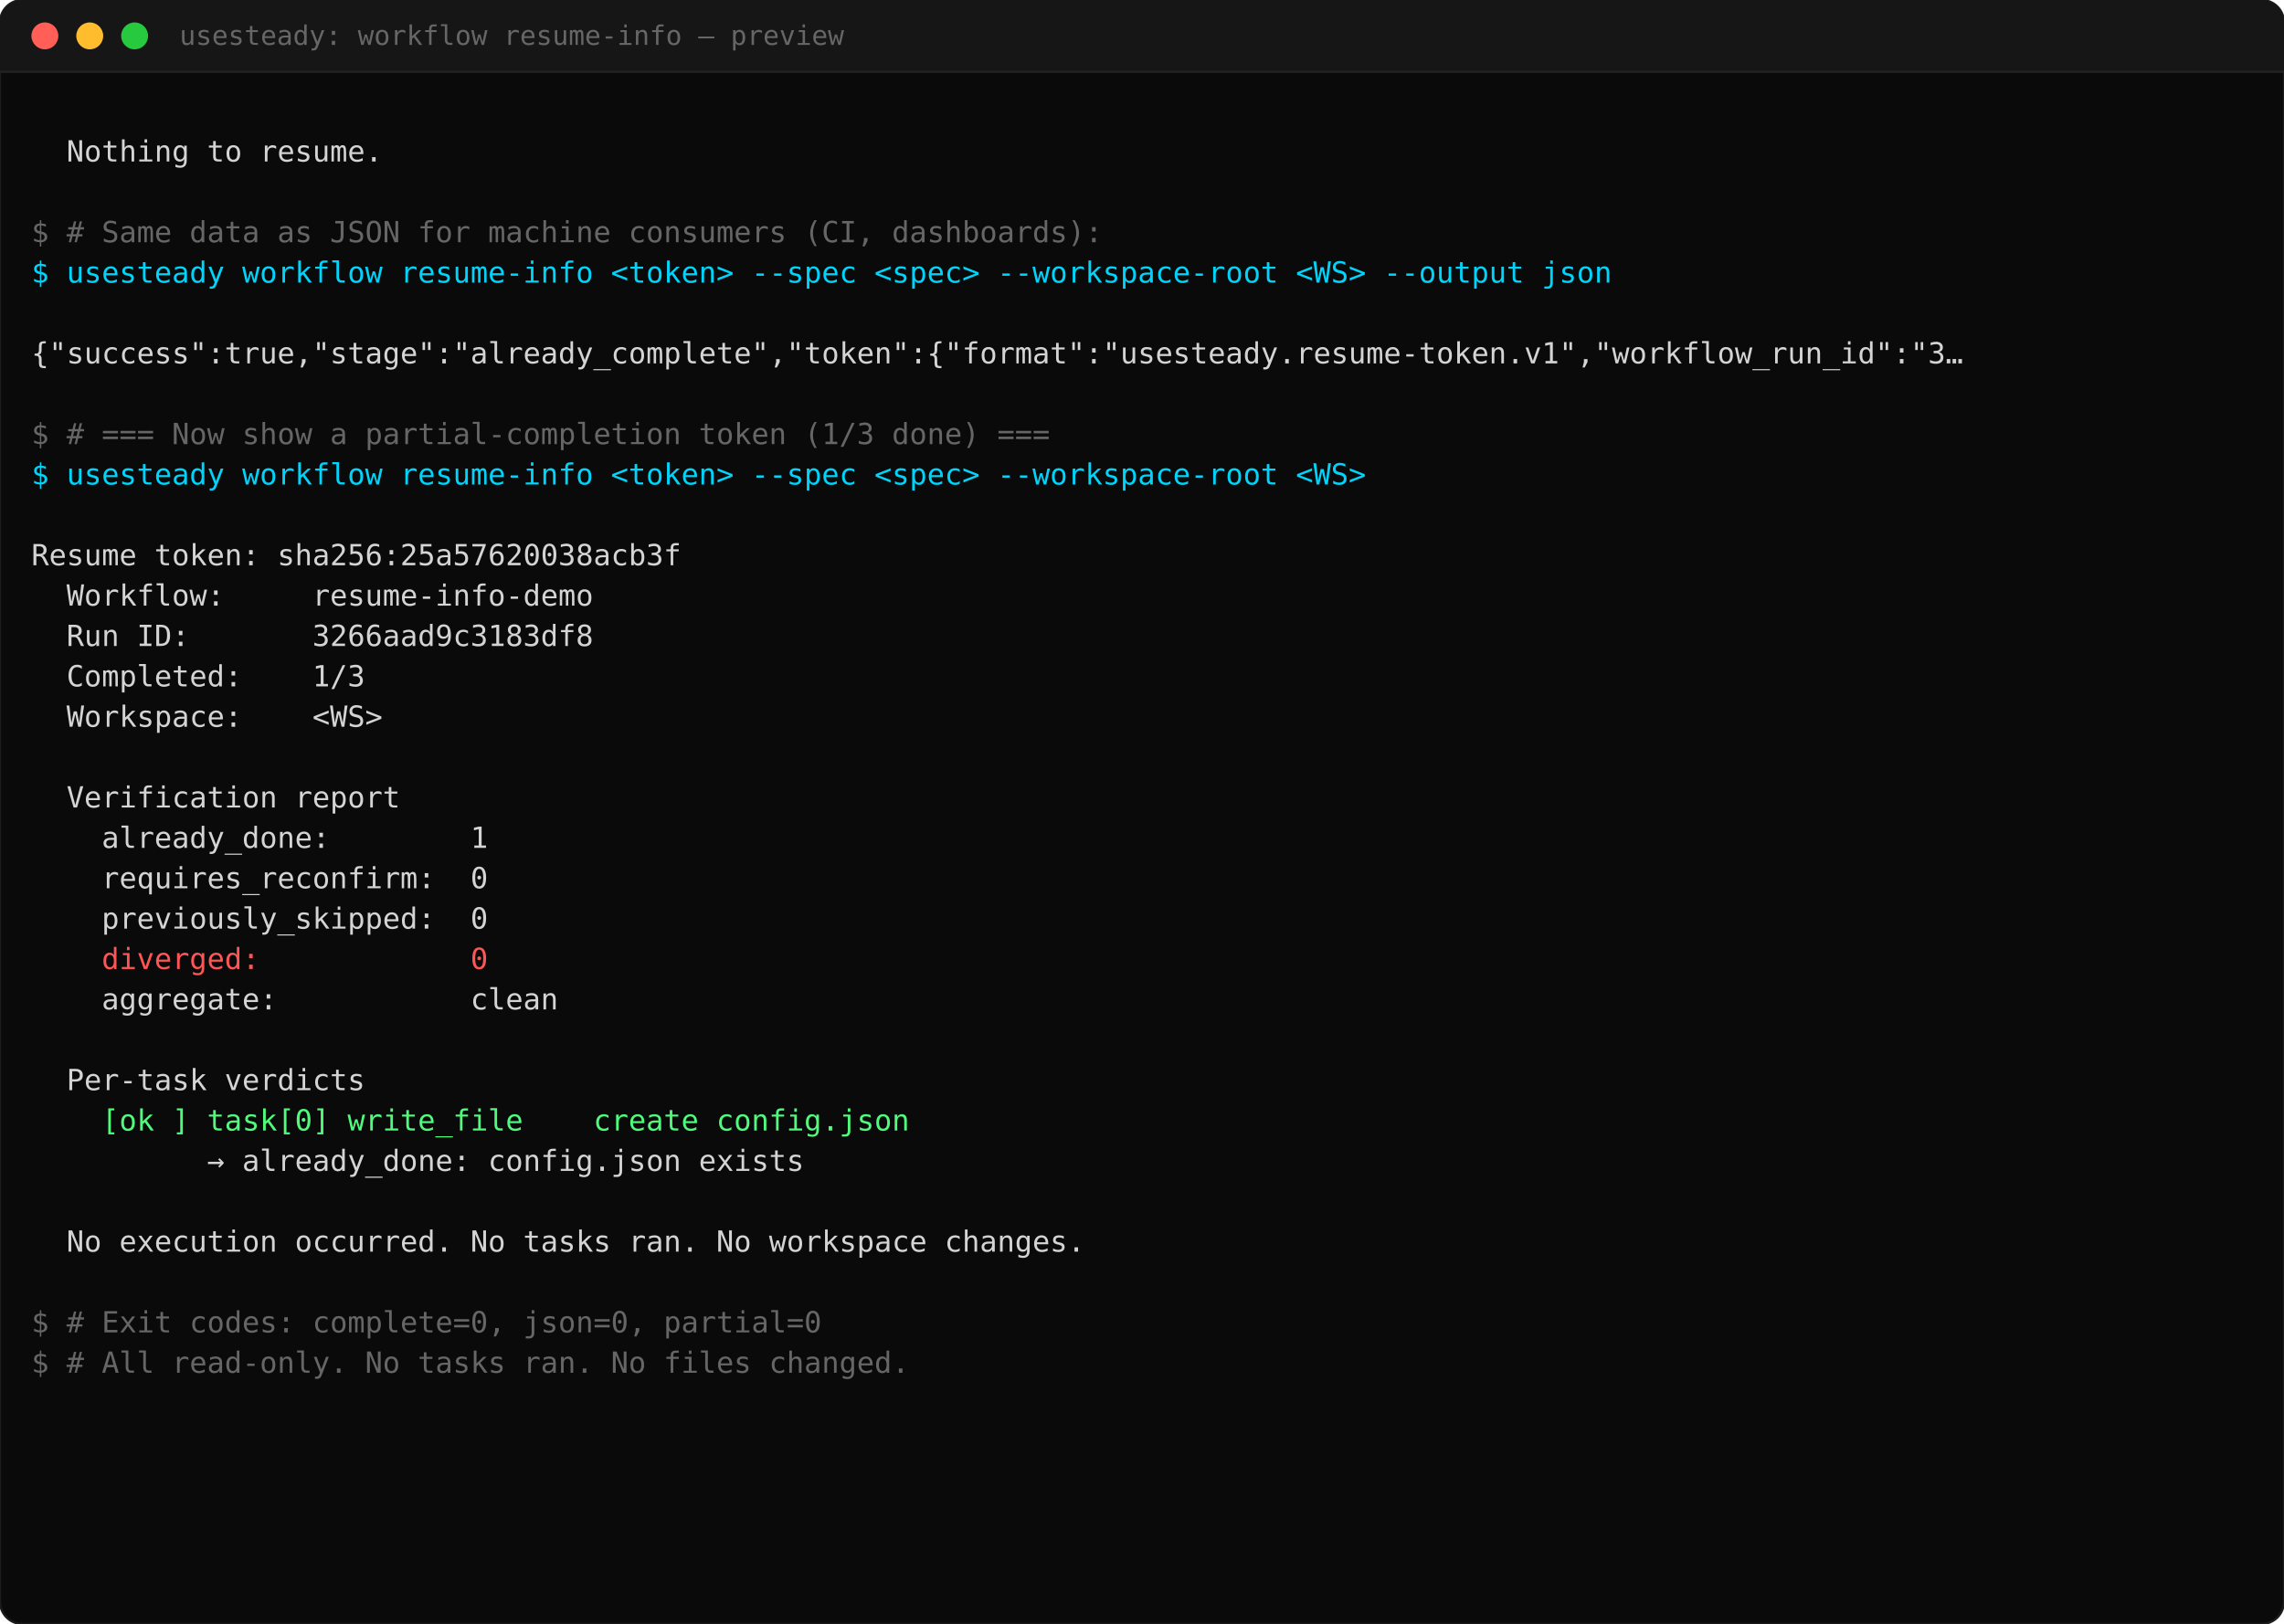
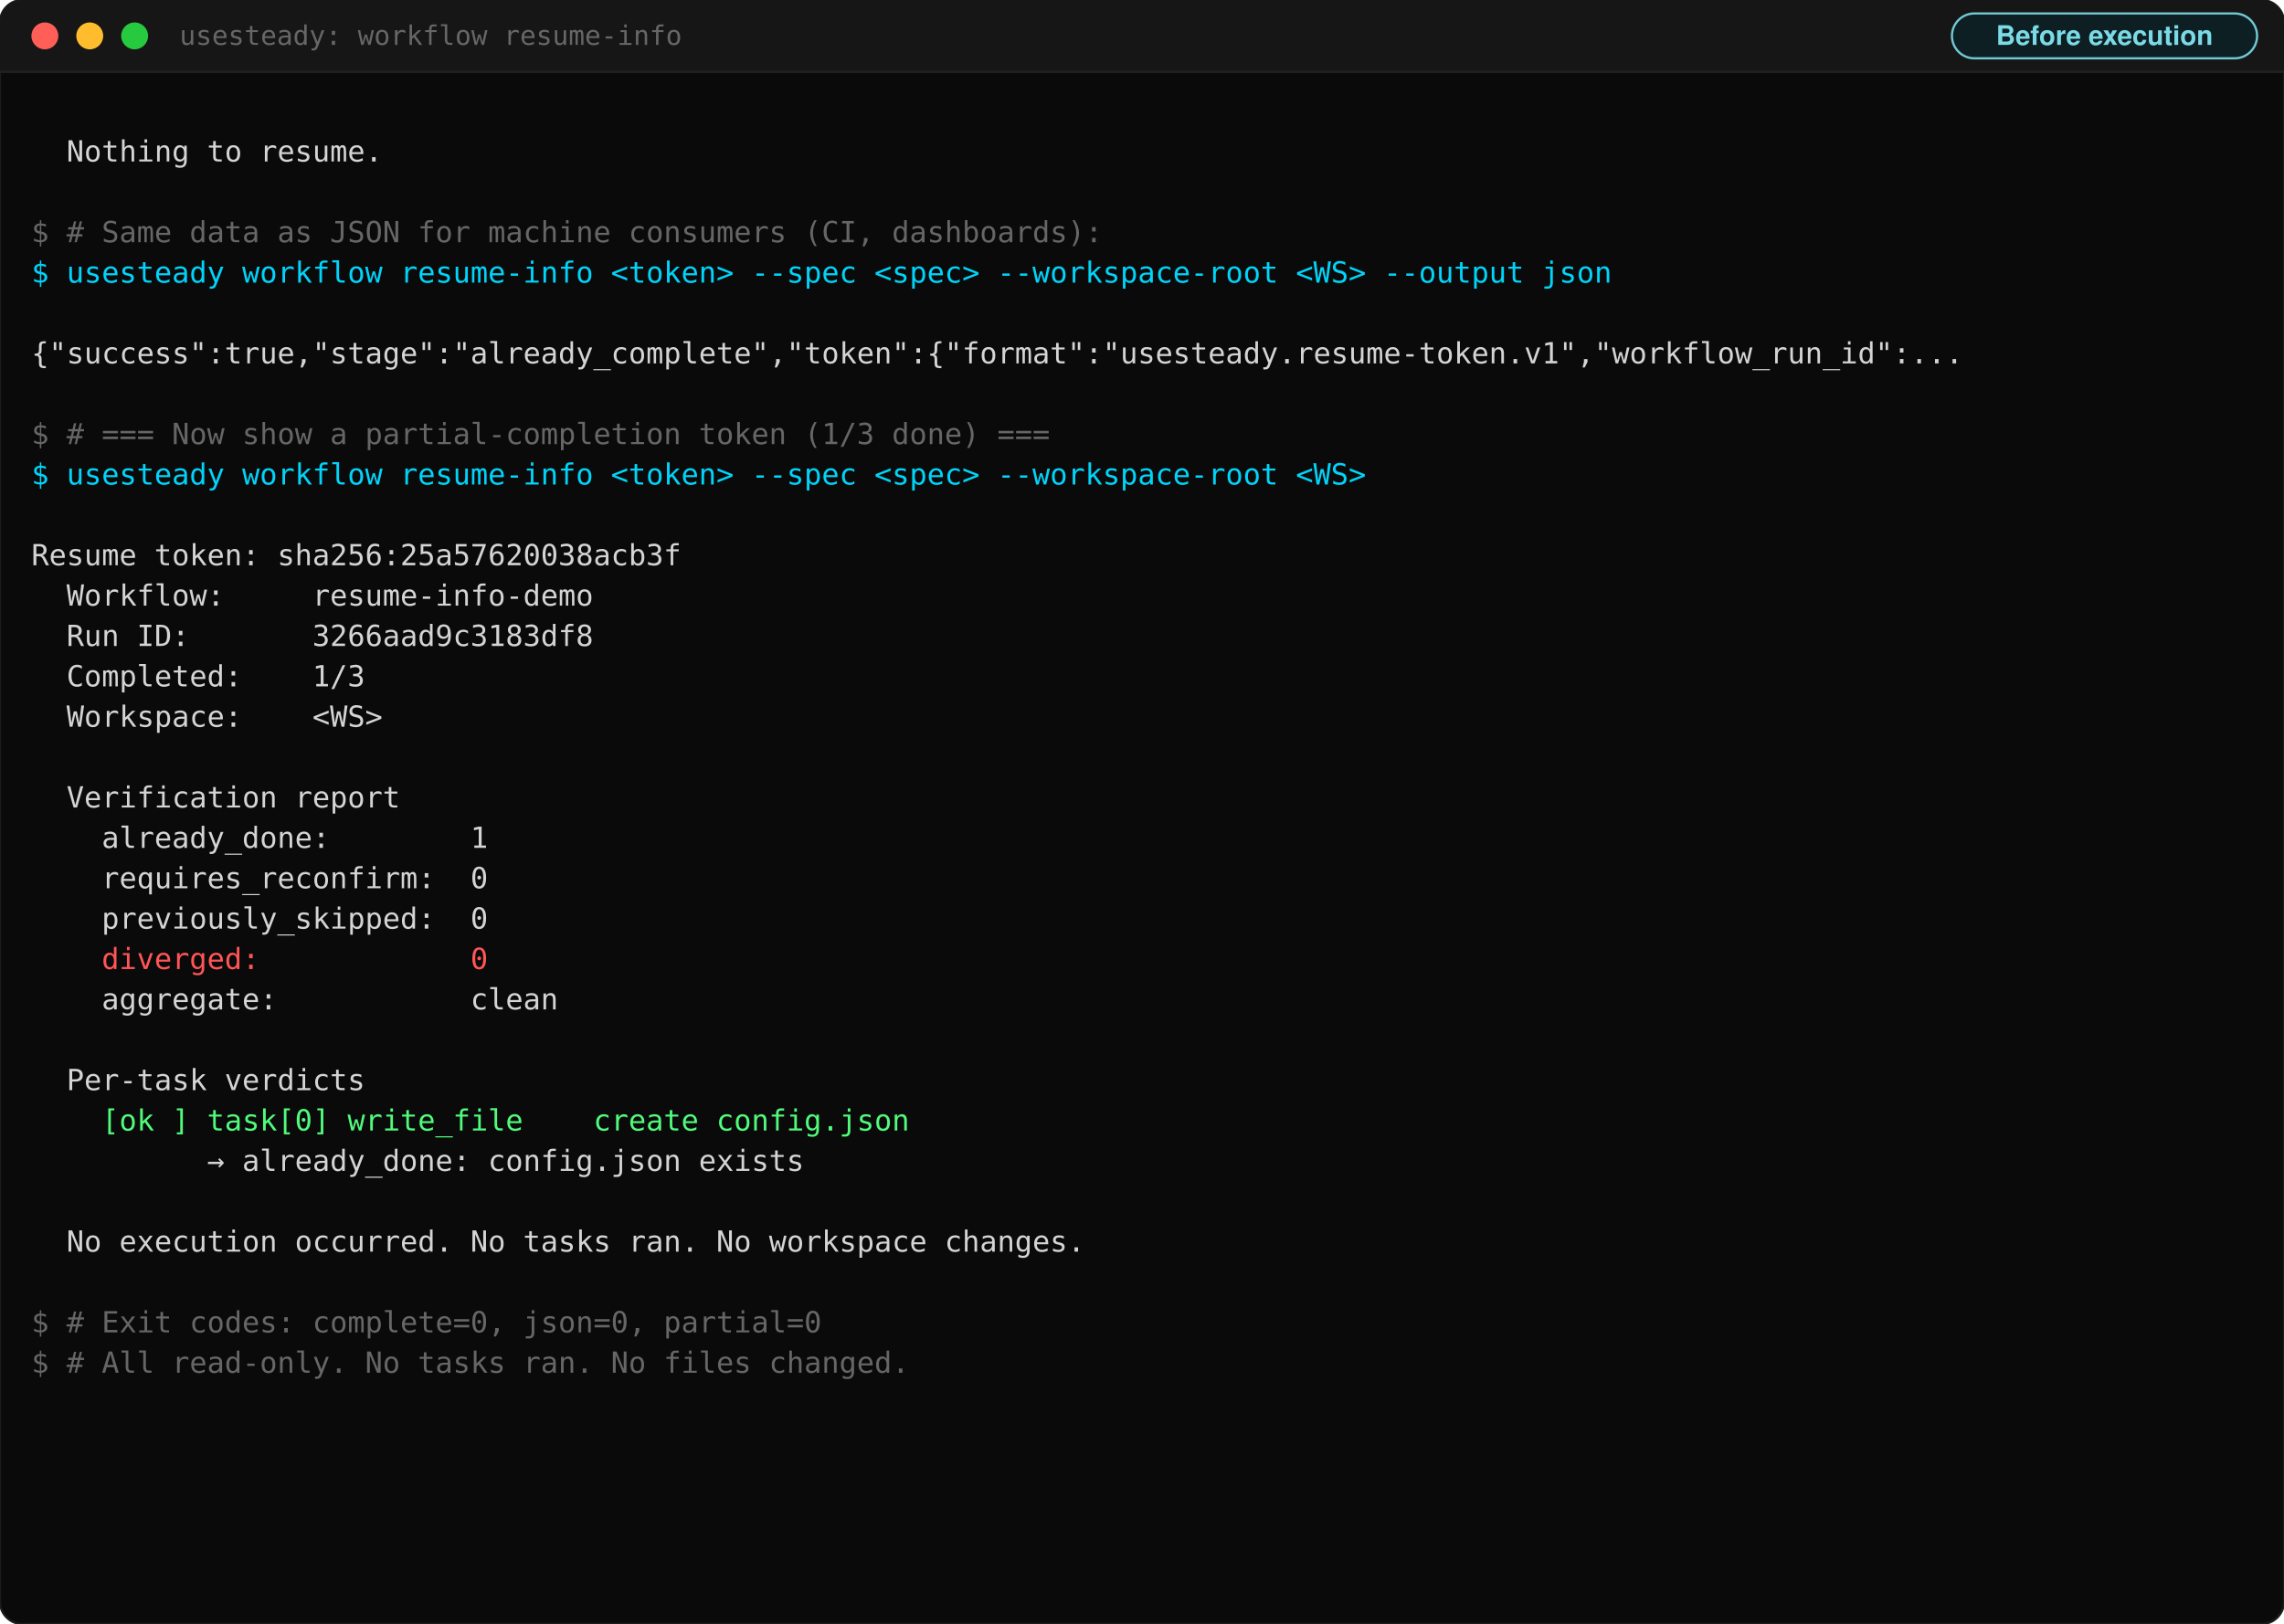
- <svg xmlns="http://www.w3.org/2000/svg" viewBox="0 0 1018 724" width="1018" height="724" role="img" aria-label="usesteady: workflow resume-info — preview frame">
+ <svg xmlns="http://www.w3.org/2000/svg" viewBox="0 0 1018 724" width="1018" height="724" role="img" aria-label="usesteady: workflow resume-info - preview frame">
  <rect width="100%" height="100%" rx="10" ry="10" fill="#0a0a0a" stroke="#1c1c1c" stroke-width="1" />
  <rect width="100%" height="32" rx="10" ry="10" fill="#161616" />
  <rect y="22" width="100%" height="10" fill="#161616" />
  <line x1="0" y1="32" x2="1018" y2="32" stroke="#222222" stroke-width="1" />
  <circle cx="20" cy="16" r="6" fill="#ff5f56" />
  <circle cx="40" cy="16" r="6" fill="#ffbd2e" />
  <circle cx="60" cy="16" r="6" fill="#27c93f" />
-   <text x="80" y="20" fill="#666666" font-family="ui-monospace, SFMono-Regular, Menlo, Consolas, monospace" font-size="12">usesteady: workflow resume-info — preview</text>
+   <text x="80" y="20" fill="#666666" font-family="ui-monospace, SFMono-Regular, Menlo, Consolas, monospace" font-size="12">usesteady: workflow resume-info</text>
+   <g>
+     <rect x="870" y="6" width="136" height="20" rx="10" fill="#0d2026" stroke="#7adbe6" stroke-width="1" opacity="0.9" />
+     <text x="938" y="20" fill="#7adbe6" font-family="ui-sans-serif, system-ui, Helvetica, Arial, sans-serif" font-weight="600" font-size="12" text-anchor="middle">Before execution</text>
+   </g>
  <text x="14" y="72" fill="#d4d4d4" font-family="ui-monospace, SFMono-Regular, Menlo, Consolas, monospace" font-size="13" xml:space="preserve">  Nothing to resume.</text>
  <text x="14" y="90" fill="#d4d4d4" font-family="ui-monospace, SFMono-Regular, Menlo, Consolas, monospace" font-size="13" xml:space="preserve"> </text>
  <text x="14" y="108" fill="#666666" font-family="ui-monospace, SFMono-Regular, Menlo, Consolas, monospace" font-size="13" xml:space="preserve">$ # Same data as JSON for machine consumers (CI, dashboards):</text>
  <text x="14" y="126" fill="#00d4fa" font-family="ui-monospace, SFMono-Regular, Menlo, Consolas, monospace" font-size="13" xml:space="preserve">$ usesteady workflow resume-info &lt;token&gt; --spec &lt;spec&gt; --workspace-root &lt;WS&gt; --output json</text>
  <text x="14" y="144" fill="#d4d4d4" font-family="ui-monospace, SFMono-Regular, Menlo, Consolas, monospace" font-size="13" xml:space="preserve"> </text>
-   <text x="14" y="162" fill="#d4d4d4" font-family="ui-monospace, SFMono-Regular, Menlo, Consolas, monospace" font-size="13" xml:space="preserve">{"success":true,"stage":"already_complete","token":{"format":"usesteady.resume-token.v1","workflow_run_id":"3…</text>
+   <text x="14" y="162" fill="#d4d4d4" font-family="ui-monospace, SFMono-Regular, Menlo, Consolas, monospace" font-size="13" xml:space="preserve">{"success":true,"stage":"already_complete","token":{"format":"usesteady.resume-token.v1","workflow_run_id":...</text>
  <text x="14" y="180" fill="#d4d4d4" font-family="ui-monospace, SFMono-Regular, Menlo, Consolas, monospace" font-size="13" xml:space="preserve"> </text>
  <text x="14" y="198" fill="#666666" font-family="ui-monospace, SFMono-Regular, Menlo, Consolas, monospace" font-size="13" xml:space="preserve">$ # === Now show a partial-completion token (1/3 done) ===</text>
  <text x="14" y="216" fill="#00d4fa" font-family="ui-monospace, SFMono-Regular, Menlo, Consolas, monospace" font-size="13" xml:space="preserve">$ usesteady workflow resume-info &lt;token&gt; --spec &lt;spec&gt; --workspace-root &lt;WS&gt;</text>
  <text x="14" y="234" fill="#d4d4d4" font-family="ui-monospace, SFMono-Regular, Menlo, Consolas, monospace" font-size="13" xml:space="preserve"> </text>
  <text x="14" y="252" fill="#d4d4d4" font-family="ui-monospace, SFMono-Regular, Menlo, Consolas, monospace" font-size="13" xml:space="preserve">Resume token: sha256:25a57620038acb3f</text>
  <text x="14" y="270" fill="#d4d4d4" font-family="ui-monospace, SFMono-Regular, Menlo, Consolas, monospace" font-size="13" xml:space="preserve">  Workflow:     resume-info-demo</text>
  <text x="14" y="288" fill="#d4d4d4" font-family="ui-monospace, SFMono-Regular, Menlo, Consolas, monospace" font-size="13" xml:space="preserve">  Run ID:       3266aad9c3183df8</text>
  <text x="14" y="306" fill="#d4d4d4" font-family="ui-monospace, SFMono-Regular, Menlo, Consolas, monospace" font-size="13" xml:space="preserve">  Completed:    1/3</text>
  <text x="14" y="324" fill="#d4d4d4" font-family="ui-monospace, SFMono-Regular, Menlo, Consolas, monospace" font-size="13" xml:space="preserve">  Workspace:    &lt;WS&gt;</text>
  <text x="14" y="342" fill="#d4d4d4" font-family="ui-monospace, SFMono-Regular, Menlo, Consolas, monospace" font-size="13" xml:space="preserve"> </text>
  <text x="14" y="360" fill="#d4d4d4" font-family="ui-monospace, SFMono-Regular, Menlo, Consolas, monospace" font-size="13" xml:space="preserve">  Verification report</text>
  <text x="14" y="378" fill="#d4d4d4" font-family="ui-monospace, SFMono-Regular, Menlo, Consolas, monospace" font-size="13" xml:space="preserve">    already_done:        1</text>
  <text x="14" y="396" fill="#d4d4d4" font-family="ui-monospace, SFMono-Regular, Menlo, Consolas, monospace" font-size="13" xml:space="preserve">    requires_reconfirm:  0</text>
  <text x="14" y="414" fill="#d4d4d4" font-family="ui-monospace, SFMono-Regular, Menlo, Consolas, monospace" font-size="13" xml:space="preserve">    previously_skipped:  0</text>
  <text x="14" y="432" fill="#ff5555" font-family="ui-monospace, SFMono-Regular, Menlo, Consolas, monospace" font-size="13" xml:space="preserve">    diverged:            0</text>
  <text x="14" y="450" fill="#d4d4d4" font-family="ui-monospace, SFMono-Regular, Menlo, Consolas, monospace" font-size="13" xml:space="preserve">    aggregate:           clean</text>
  <text x="14" y="468" fill="#d4d4d4" font-family="ui-monospace, SFMono-Regular, Menlo, Consolas, monospace" font-size="13" xml:space="preserve"> </text>
  <text x="14" y="486" fill="#d4d4d4" font-family="ui-monospace, SFMono-Regular, Menlo, Consolas, monospace" font-size="13" xml:space="preserve">  Per-task verdicts</text>
  <text x="14" y="504" fill="#50fa7b" font-family="ui-monospace, SFMono-Regular, Menlo, Consolas, monospace" font-size="13" xml:space="preserve">    [ok ] task[0] write_file    create config.json</text>
  <text x="14" y="522" fill="#d4d4d4" font-family="ui-monospace, SFMono-Regular, Menlo, Consolas, monospace" font-size="13" xml:space="preserve">          → already_done: config.json exists</text>
  <text x="14" y="540" fill="#d4d4d4" font-family="ui-monospace, SFMono-Regular, Menlo, Consolas, monospace" font-size="13" xml:space="preserve"> </text>
  <text x="14" y="558" fill="#d4d4d4" font-family="ui-monospace, SFMono-Regular, Menlo, Consolas, monospace" font-size="13" xml:space="preserve">  No execution occurred. No tasks ran. No workspace changes.</text>
  <text x="14" y="576" fill="#d4d4d4" font-family="ui-monospace, SFMono-Regular, Menlo, Consolas, monospace" font-size="13" xml:space="preserve"> </text>
  <text x="14" y="594" fill="#666666" font-family="ui-monospace, SFMono-Regular, Menlo, Consolas, monospace" font-size="13" xml:space="preserve">$ # Exit codes: complete=0, json=0, partial=0</text>
  <text x="14" y="612" fill="#666666" font-family="ui-monospace, SFMono-Regular, Menlo, Consolas, monospace" font-size="13" xml:space="preserve">$ # All read-only. No tasks ran. No files changed.</text>
  <text x="14" y="630" fill="#d4d4d4" font-family="ui-monospace, SFMono-Regular, Menlo, Consolas, monospace" font-size="13" xml:space="preserve"> </text>
</svg>
